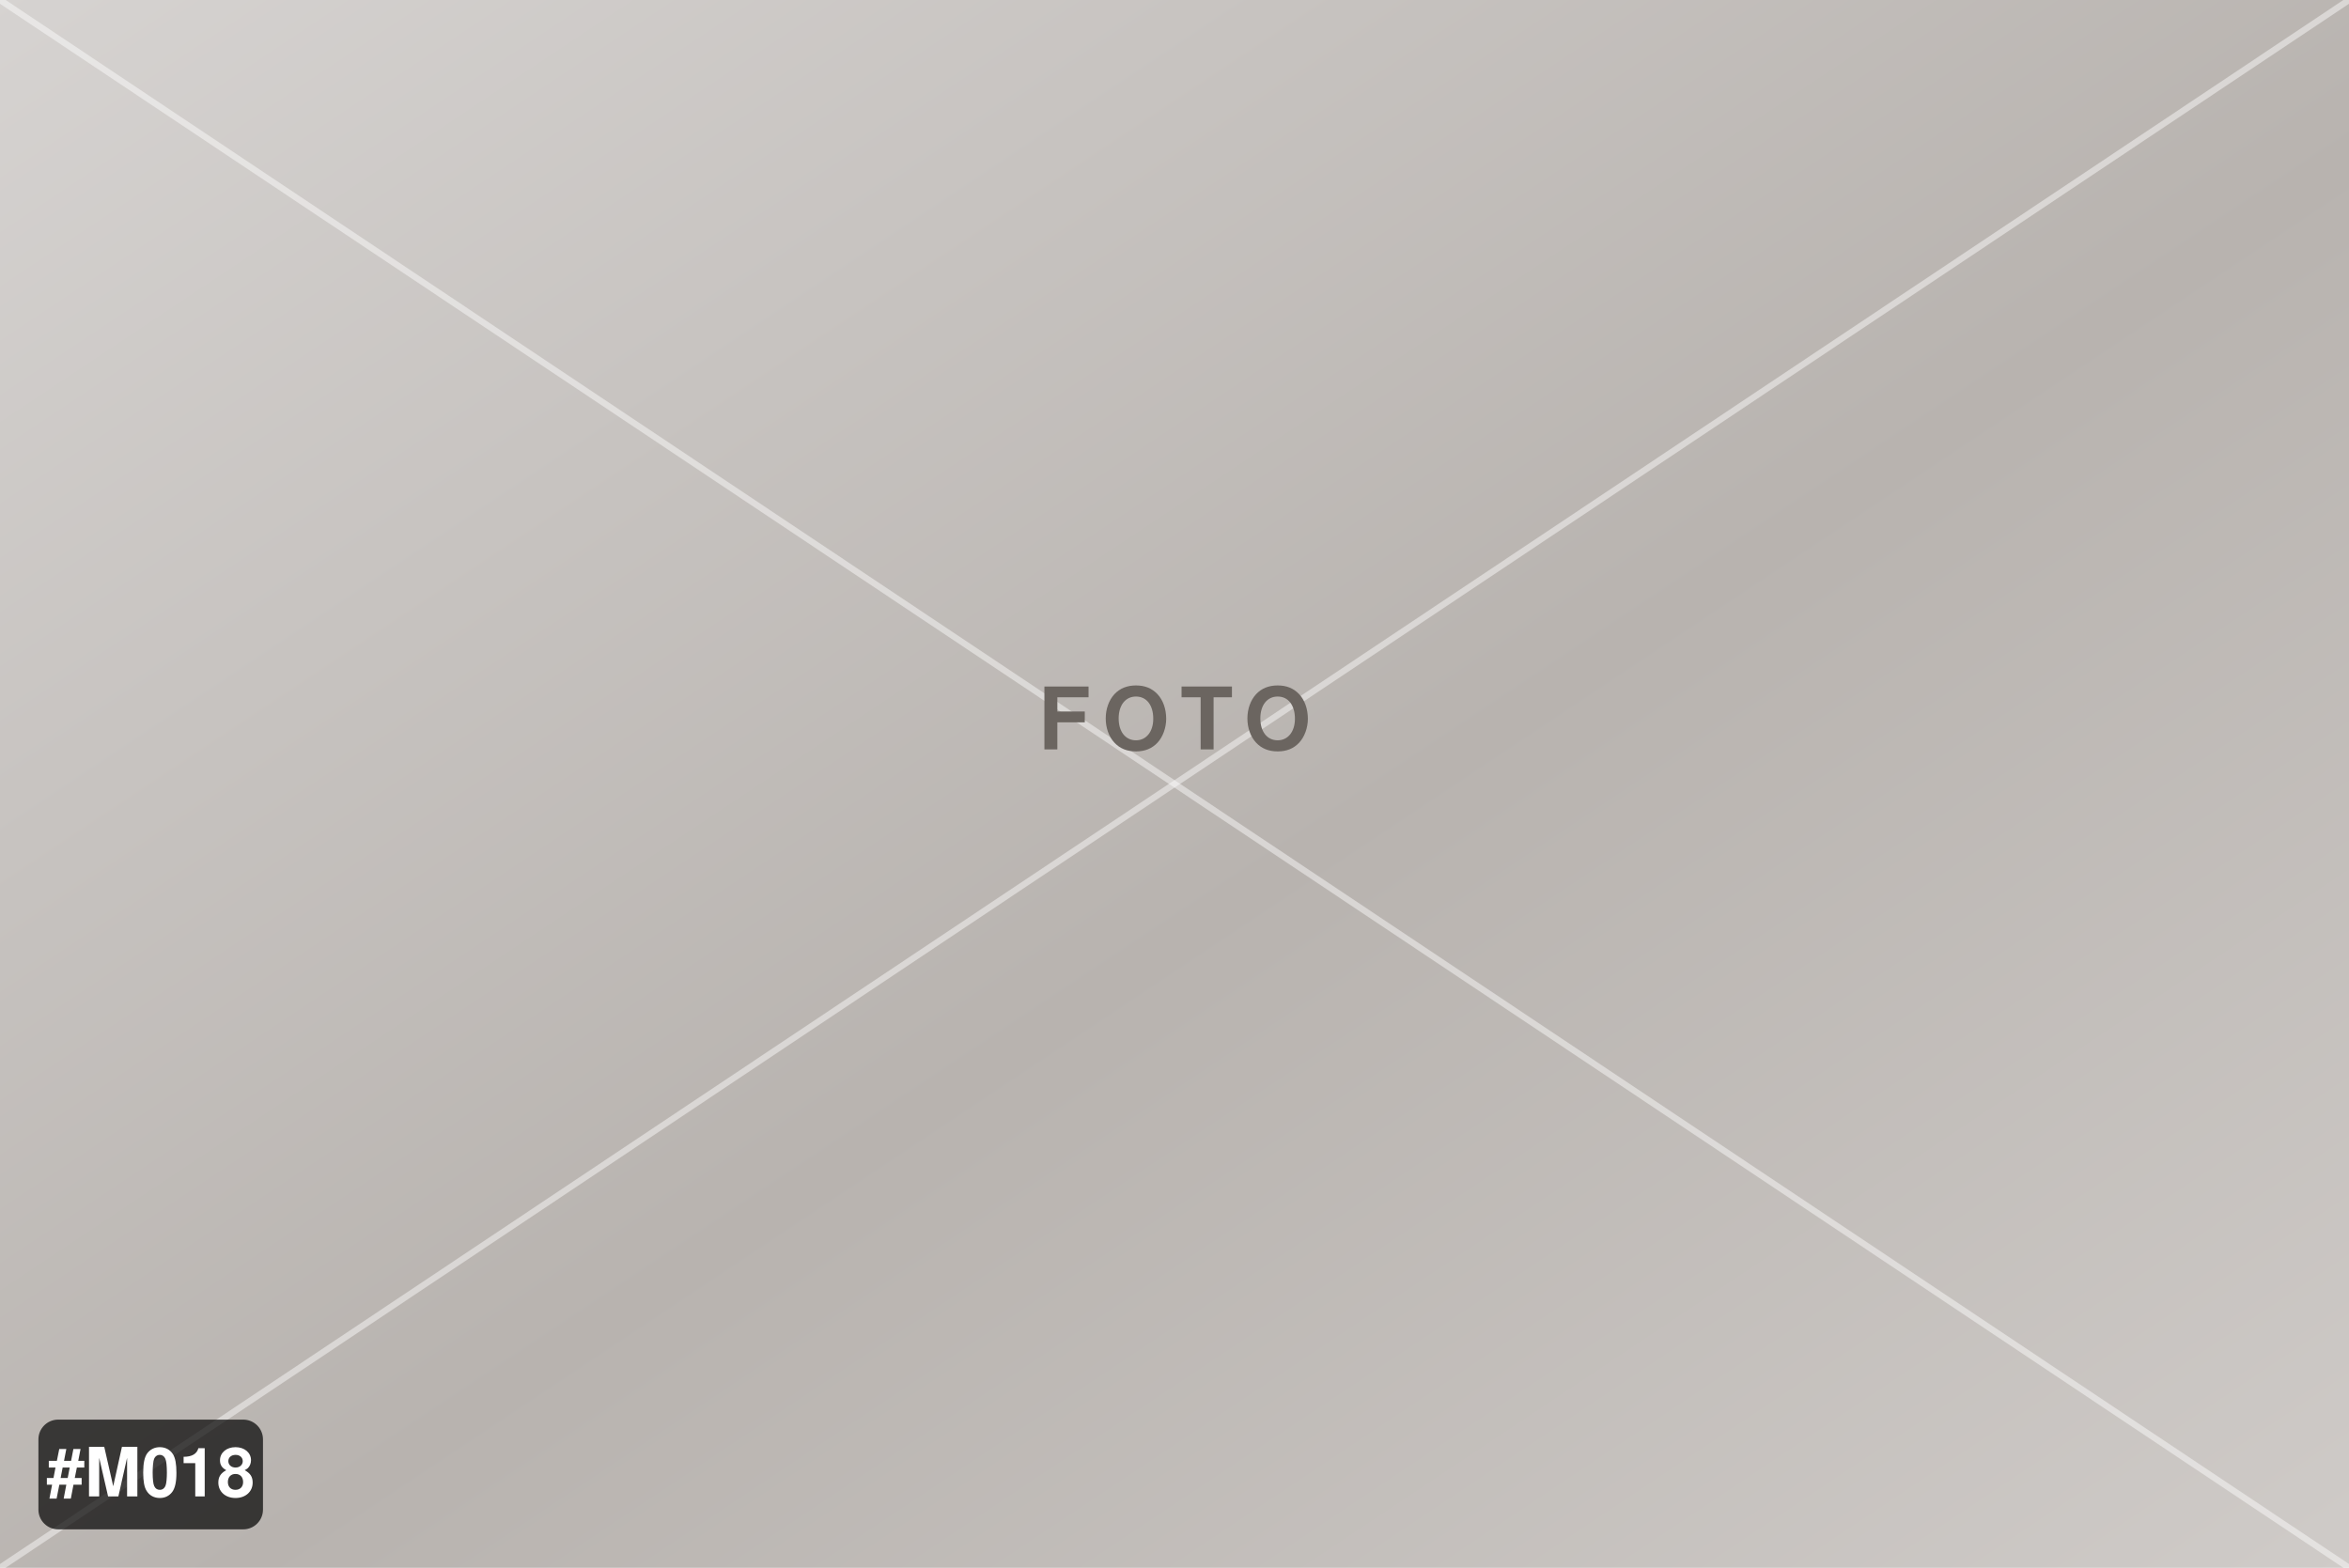
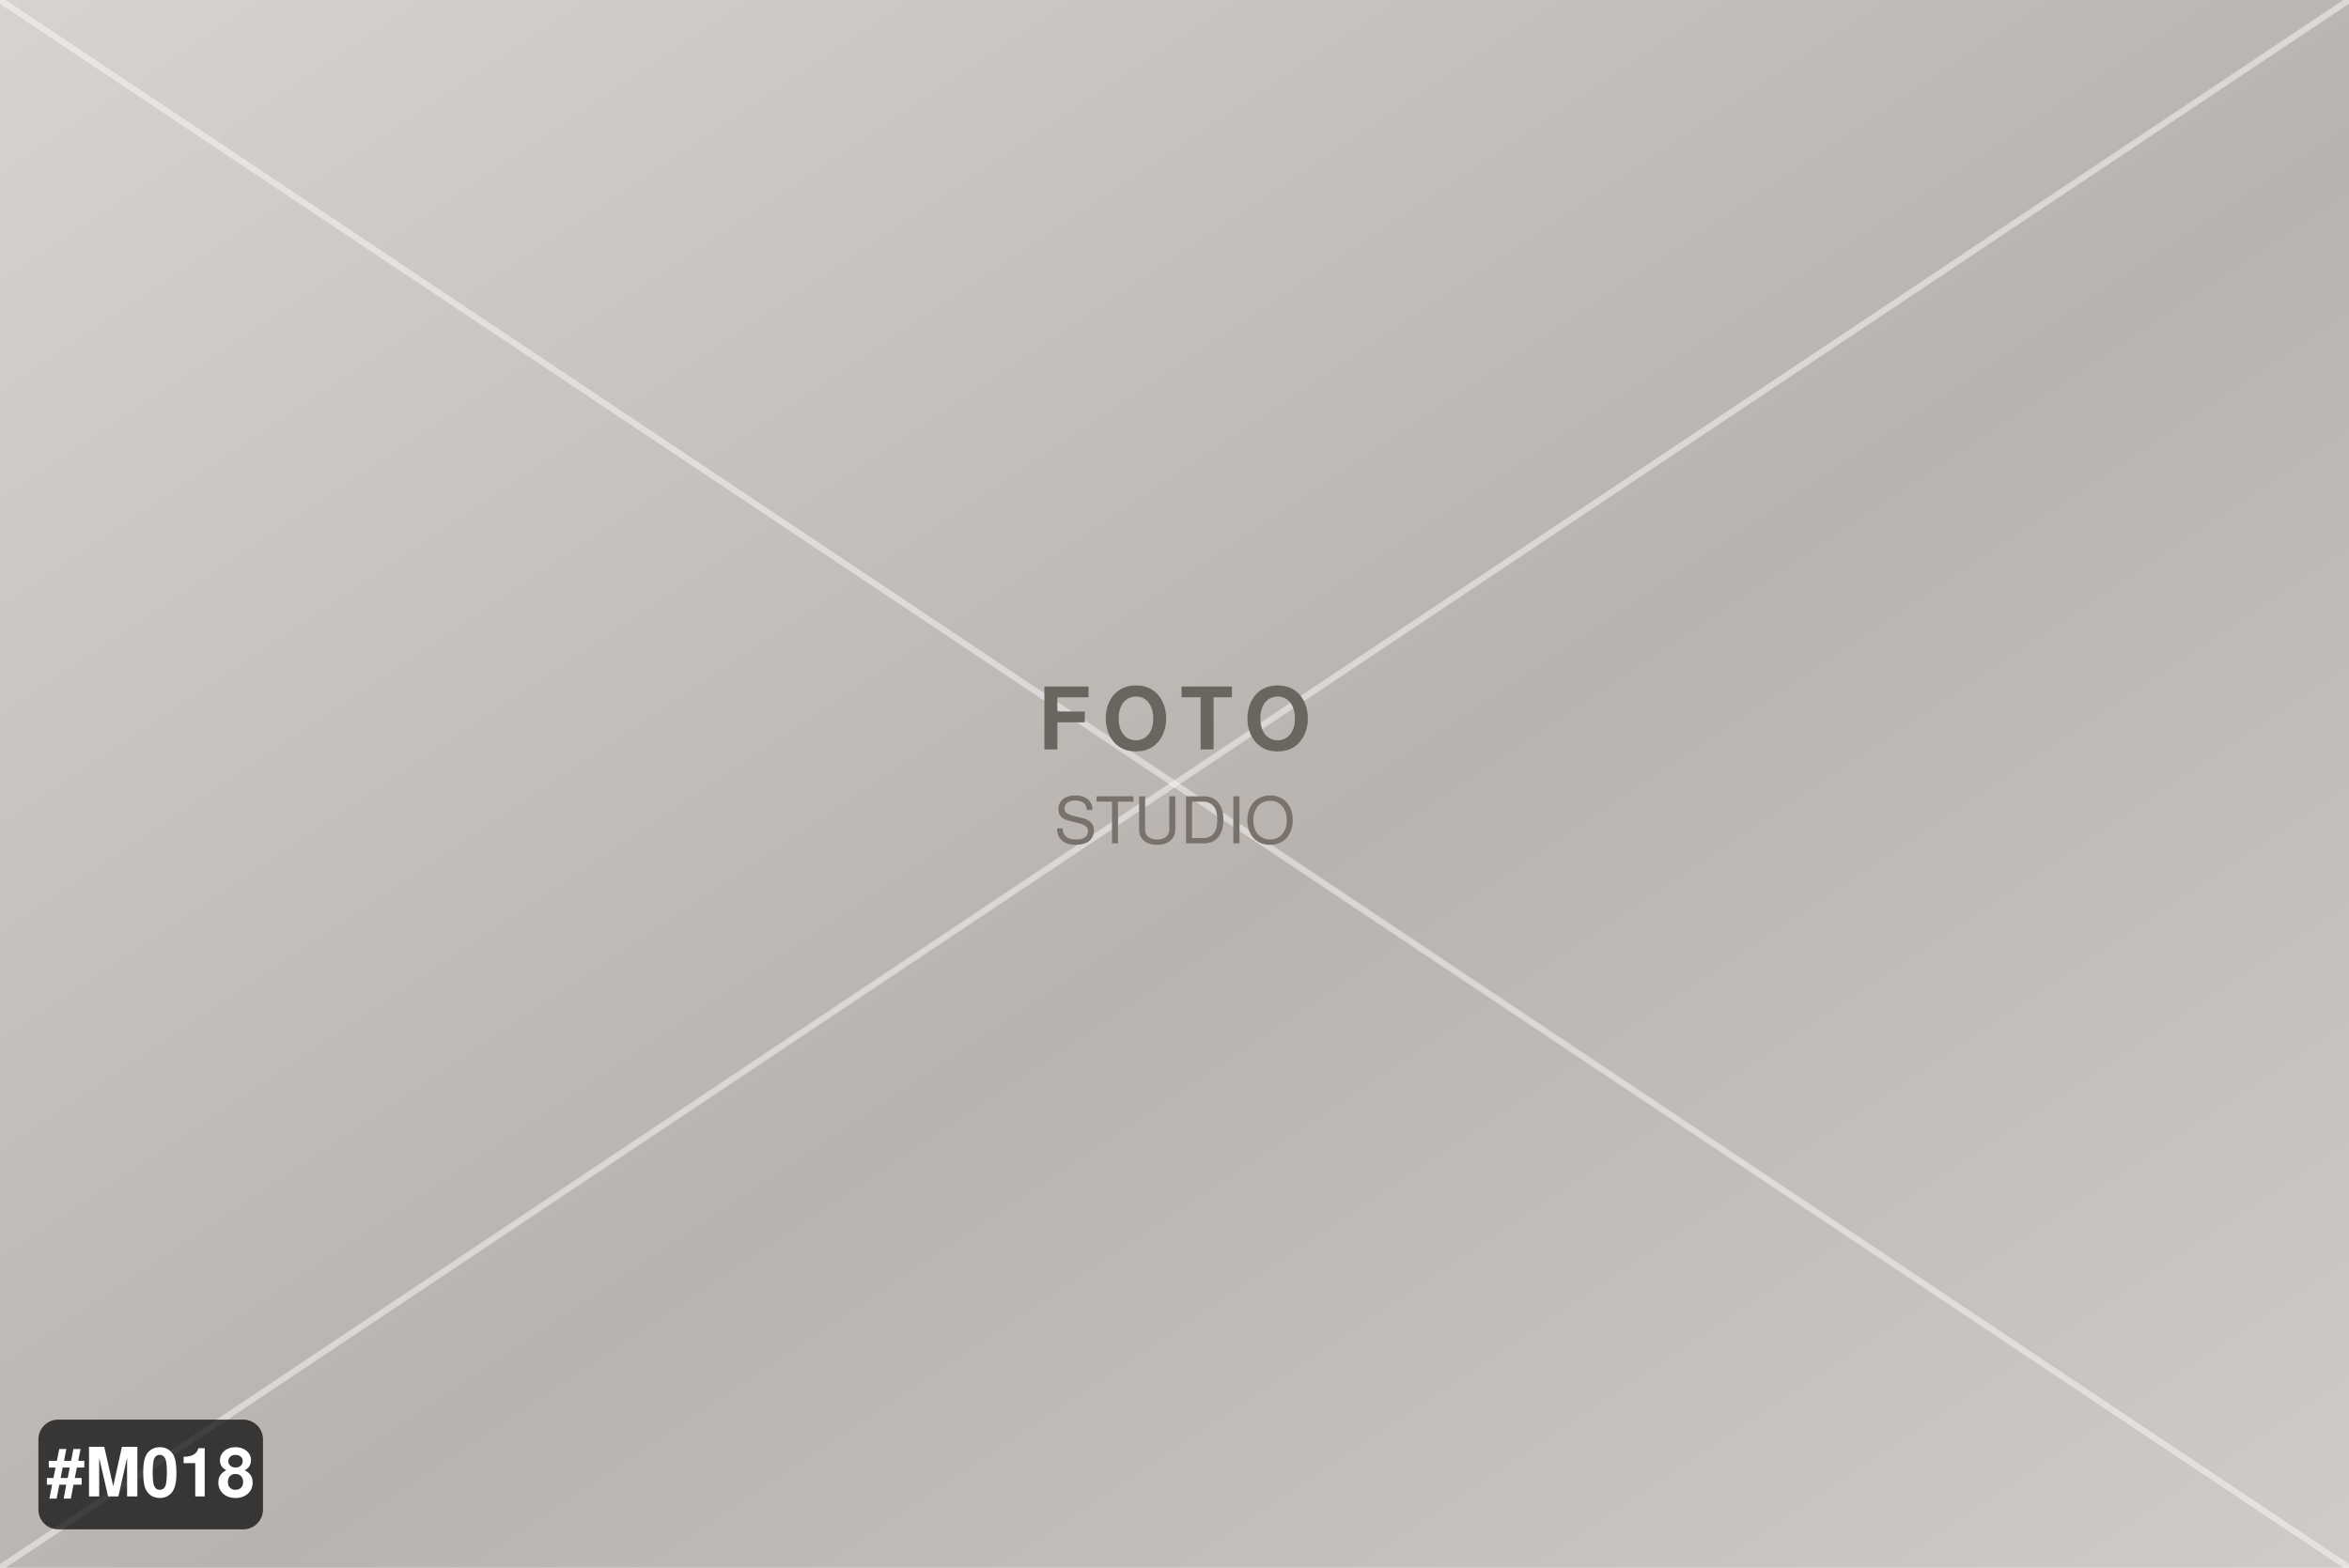
<svg xmlns="http://www.w3.org/2000/svg" viewBox="0 0 400 267" width="400" height="267">
  <defs>
    <linearGradient id="g" x1="0" y1="0" x2="1" y2="1">
      <stop offset="0" stop-color="#d6d3d1" />
      <stop offset=".55" stop-color="#b8b3af" />
      <stop offset="1" stop-color="#cfcbc8" />
    </linearGradient>
  </defs>
  <rect width="400" height="267" fill="url(#g)" />
  <line x1="0" y1="0" x2="400" y2="267" stroke="#ffffff" stroke-opacity=".45" stroke-width="1.068" />
  <line x1="400" y1="0" x2="0" y2="267" stroke="#ffffff" stroke-opacity=".45" stroke-width="1.068" />
  <text x="200" y="127.626" font-family="Helvetica,Arial,sans-serif" font-size="14.685" font-weight="700" letter-spacing="2.203" fill="#6b6560" text-anchor="middle">FOTO</text>
+   <text x="200.0" y="143.626" font-family="Helvetica,Arial,sans-serif" font-size="11" fill="#78716c" text-anchor="middle">STUDIO</text>
  <rect x="6.542" y="241.768" width="38.24" height="18.69" rx="3.364" fill="#000000" fill-opacity=".7" />
  <text x="25.661" y="254.852" font-family="Helvetica,Arial,sans-serif" font-size="11.588" font-weight="700" fill="#ffffff" text-anchor="middle">#M018</text>
</svg>
